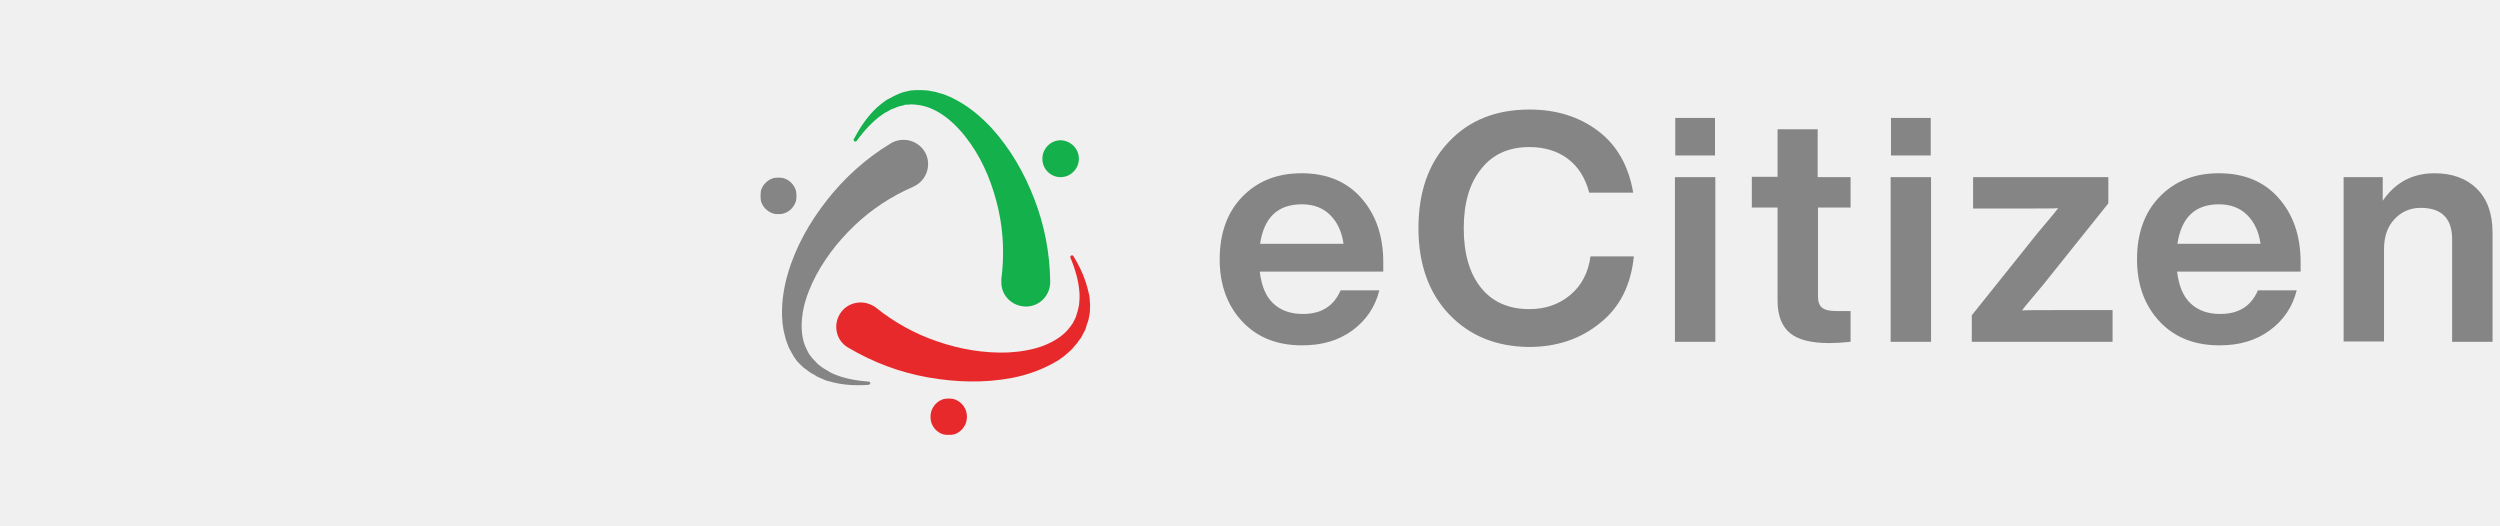
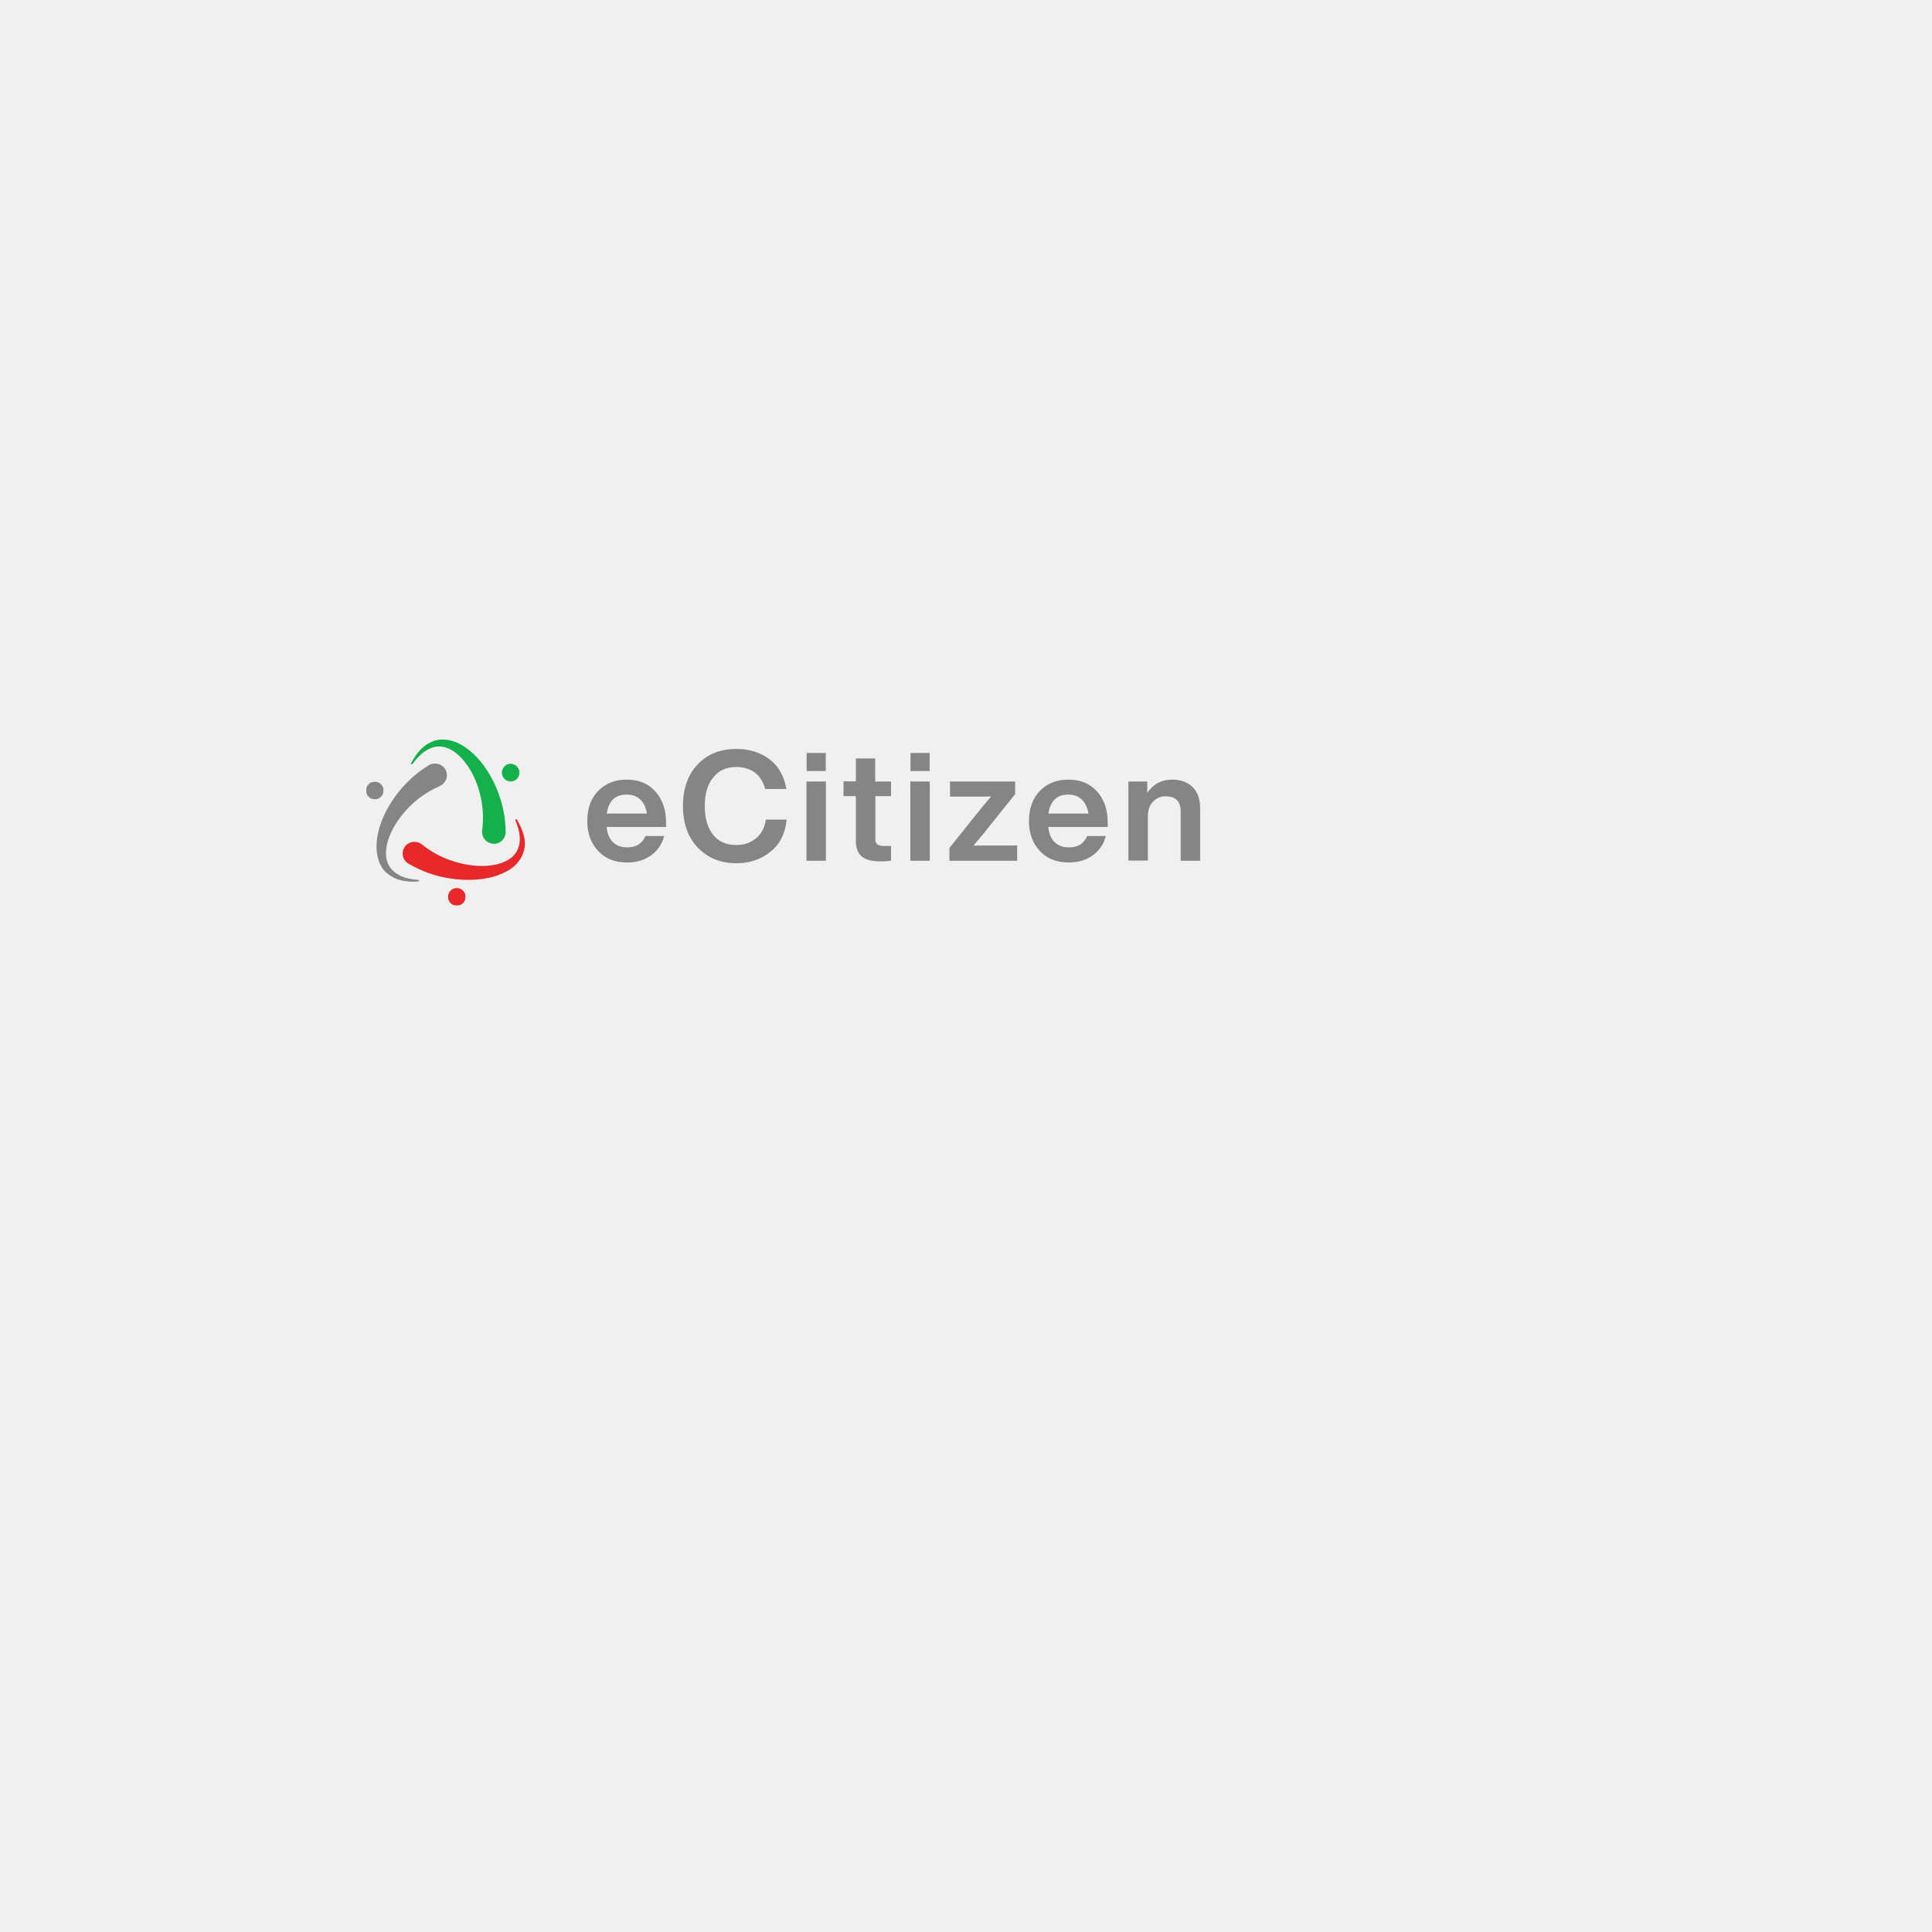
- <svg xmlns="http://www.w3.org/2000/svg" fill="none" viewBox="0 0 319 67">
+ <svg xmlns="http://www.w3.org/2000/svg" fill="none" width="800px" height="800px" viewBox="0 -184.5 512 512">
  <g clip-path="url(#a)">
    <path fill="#858585" d="M176.588 34.655h-15.843c.208 1.775.749 3.137 1.705 4.045.957.908 2.204 1.362 3.784 1.362 2.37 0 3.95-.99 4.824-3.013h4.948c-.541 2.147-1.705 3.839-3.451 5.118-1.747 1.28-3.868 1.9-6.404 1.9-3.16 0-5.697-.992-7.609-3.014-1.913-2.022-2.911-4.664-2.911-7.966 0-3.302.956-5.985 2.869-7.966 1.954-2.023 4.491-3.014 7.568-3.014 3.202 0 5.738 1.032 7.609 3.137 1.871 2.105 2.828 4.83 2.828 8.214v1.197h.083Zm-15.801-3.55h10.645c-.208-1.527-.79-2.765-1.705-3.673-.915-.908-2.121-1.362-3.618-1.362-3.077 0-4.823 1.692-5.322 5.035Zm24.157 9.04c-2.619-2.724-3.95-6.439-3.95-11.02 0-4.623 1.289-8.338 3.909-11.062 2.578-2.724 5.988-4.086 10.27-4.086 3.41 0 6.321.908 8.733 2.724 2.411 1.816 3.908 4.458 4.49 7.883h-5.613c-.499-1.898-1.414-3.343-2.745-4.334-1.33-.99-2.952-1.485-4.906-1.485-2.578 0-4.657.908-6.113 2.765-1.497 1.816-2.245 4.375-2.245 7.595 0 3.26.748 5.778 2.204 7.594 1.455 1.817 3.534 2.725 6.154 2.725 2.037 0 3.742-.578 5.198-1.775 1.455-1.197 2.328-2.848 2.619-4.953h5.531c-.375 3.673-1.788 6.521-4.367 8.544-2.494 2.022-5.53 3.013-9.023 3.013-4.158-.041-7.526-1.403-10.146-4.128Zm28.777 3.467v-21.01h5.156v21.01h-5.156Zm.041-23.775v-4.788h5.073v4.788h-5.073Zm22.414 6.646h-4.2v11.35c0 .661.167 1.157.541 1.445.374.29.998.413 1.871.413h1.746v3.921a25.096 25.096 0 0 1-2.702.165c-2.287 0-3.992-.412-5.032-1.28-1.039-.866-1.58-2.228-1.58-4.085v-11.93h-3.285v-3.92h3.285v-6.068h5.115v6.109h4.199v3.88h.042Zm5.07 17.129v-21.01h5.156v21.01h-5.156Zm.042-23.775v-4.788h5.073v4.788h-5.073Zm28.277 19.773v4.003h-17.963v-3.385l8.357-10.443c.375-.454.874-1.031 1.456-1.733.582-.702.998-1.197 1.206-1.486-.666.041-2.121.041-4.366.041h-6.487v-4.003h17.256v3.343l-8.358 10.443c-.374.454-.873 1.032-1.455 1.733-.582.702-.998 1.197-1.206 1.486.665-.041 2.121-.041 4.366-.041h7.194v.041Zm24.076-4.955h-15.843c.208 1.775.749 3.137 1.705 4.045.956.908 2.204 1.362 3.784 1.362 2.37 0 3.95-.99 4.823-3.013h4.949c-.541 2.147-1.705 3.839-3.452 5.118-1.746 1.28-3.867 1.9-6.403 1.9-3.16 0-5.697-.992-7.61-3.014-1.912-2.022-2.91-4.664-2.91-7.966 0-3.302.956-5.985 2.869-7.966 1.954-2.023 4.491-3.014 7.568-3.014 3.201 0 5.738 1.032 7.609 3.137 1.871 2.105 2.828 4.83 2.828 8.214v1.197h.083Zm-15.801-3.55h10.603c-.208-1.527-.79-2.765-1.705-3.673-.915-.908-2.12-1.362-3.617-1.362-3.036 0-4.782 1.692-5.281 5.035Zm38.212-7.016c1.33 1.32 1.996 3.178 1.996 5.613v13.91h-5.156V30.528c0-2.642-1.331-4.004-3.992-4.004-1.331 0-2.412.454-3.327 1.403-.915.95-1.372 2.23-1.372 3.88v11.764h-5.156V22.603h4.99v3.013c1.621-2.353 3.825-3.509 6.611-3.509 2.246 0 4.075.66 5.406 1.982Z" />
    <mask id="b" width="6" height="6" x="118" y="50" maskUnits="userSpaceOnUse" style="mask-type:alpha">
      <path fill="#fff" fill-rule="evenodd" d="M123.38 55.492h-4.698v-4.664h4.698v4.664Z" clip-rule="evenodd" />
    </mask>
    <g mask="url(#b)">
      <path fill="#E8292B" fill-rule="evenodd" d="M123.386 53.18c0 1.28-1.04 2.354-2.329 2.354a2.325 2.325 0 0 1-2.328-2.353c0-1.28 1.039-2.353 2.328-2.353a2.352 2.352 0 0 1 2.329 2.353Z" clip-rule="evenodd" />
    </g>
    <mask id="c" width="5" height="6" x="97" y="22" maskUnits="userSpaceOnUse" style="mask-type:alpha">
      <path fill="#fff" fill-rule="evenodd" d="M97 27.342v-4.705h4.657v4.705H97Z" clip-rule="evenodd" />
    </mask>
    <g mask="url(#c)">
      <path fill="#858585" fill-rule="evenodd" d="M101.657 24.99c0 1.279-1.039 2.352-2.328 2.352-1.29 0-2.329-1.073-2.329-2.353 0-1.28 1.04-2.352 2.329-2.352 1.289 0 2.328 1.073 2.328 2.352Z" clip-rule="evenodd" />
    </g>
    <path fill="#14B04C" fill-rule="evenodd" d="M137.665 20.251c0 1.28-1.04 2.353-2.329 2.353a2.325 2.325 0 0 1-2.328-2.353c0-1.28 1.039-2.353 2.328-2.353 1.289.042 2.329 1.074 2.329 2.353Z" clip-rule="evenodd" />
    <path fill="#858585" d="M116.501 23.842c-2.661 1.155-5.239 2.806-7.443 4.911-2.204 2.105-4.117 4.582-5.406 7.347-.623 1.363-1.122 2.807-1.289 4.293-.166 1.445-.083 2.93.582 4.21l.25.496.333.454.166.206.208.206.374.413c.125.124.291.248.416.33.166.124.291.248.457.33l.499.29.25.165.249.123c1.414.66 3.036.95 4.699 1.074.125 0 .208.123.208.206 0 .124-.083.165-.208.206-1.663.124-3.41.042-5.073-.454l-.333-.082-.291-.124-.665-.289a2.64 2.64 0 0 1-.582-.33c-.208-.124-.416-.207-.582-.33l-.541-.413-.291-.206-.25-.248-.498-.495-.416-.578-.167-.29c-.041-.082-.124-.206-.166-.288l-.333-.62c-.083-.206-.166-.412-.249-.66a4.09 4.09 0 0 1-.208-.66c-.125-.495-.25-.95-.291-1.403-.042-.248-.083-.455-.083-.702l-.042-.702c-.041-1.816.25-3.632.749-5.325.998-3.425 2.786-6.562 4.989-9.37 2.204-2.806 4.907-5.282 8.109-7.222 1.455-.908 3.41-.454 4.324.99.915 1.445.458 3.385-.998 4.293-.166.124-.332.165-.457.248Z" />
    <path fill="#14B04C" d="M127.771 35.605c.374-2.848.291-5.902-.375-8.874-.665-2.972-1.788-5.861-3.534-8.38-.873-1.238-1.871-2.393-3.035-3.301-1.165-.908-2.495-1.569-3.951-1.693l-.54-.04-.541.04h-.291l-.208.083-.54.124c-.167.041-.333.124-.541.206-.166.083-.374.124-.54.207l-.499.288-.25.124-.249.165c-1.289.867-2.412 2.106-3.368 3.426-.084.083-.208.124-.292.042-.083-.042-.124-.165-.083-.248.79-1.486 1.705-2.89 2.994-4.086l.25-.207.249-.206.541-.413c.166-.124.374-.248.582-.33.208-.124.416-.207.624-.33l.665-.29.333-.123.332-.083.707-.165.707-.041h.707l.707.041c.249.042.457.083.707.124.249.041.457.083.665.165.457.124.915.248 1.331.454.207.083.415.165.623.29l.624.33c1.622.907 2.994 2.104 4.2 3.384 2.411 2.642 4.199 5.737 5.488 9.08a30.28 30.28 0 0 1 2.038 10.609c0 1.733-1.372 3.137-3.077 3.137-1.746 0-3.16-1.363-3.16-3.055v-.454Z" />
    <path fill="#E8292B" d="M111.803 39.279a25.59 25.59 0 0 0 7.817 4.293c2.869.99 5.988 1.527 9.023 1.403 1.539-.083 3.036-.33 4.408-.825 1.372-.537 2.661-1.28 3.493-2.436l.333-.454.249-.495.125-.248.083-.247.166-.537c.042-.165.083-.371.125-.536.042-.166.083-.372.083-.537l.042-.578v-.578c-.083-1.568-.541-3.137-1.165-4.623-.041-.123 0-.206.125-.289a.202.202 0 0 1 .25.083c.873 1.403 1.58 2.972 1.954 4.705l.083.33.042.33.041.661c.042.207 0 .454 0 .66 0 .207 0 .455-.041.661l-.125.66-.083.33-.125.33-.208.703-.332.619-.167.33a1.216 1.216 0 0 1-.208.289l-.415.578c-.167.165-.292.33-.458.536-.166.165-.332.372-.499.495-.332.29-.707.62-1.081.867-.208.124-.374.29-.582.372l-.582.33c-1.622.867-3.368 1.445-5.115 1.775-3.534.66-7.152.537-10.645-.083-3.534-.619-6.985-1.898-10.187-3.797-1.497-.867-1.954-2.766-1.081-4.251.873-1.486 2.786-1.94 4.283-1.074.124.042.249.166.374.248Z" />
  </g>
  <defs>
    <clipPath id="a">
      <path fill="#858585" d="M97 11.5h221.048v44H97z" />
    </clipPath>
  </defs>
</svg>
